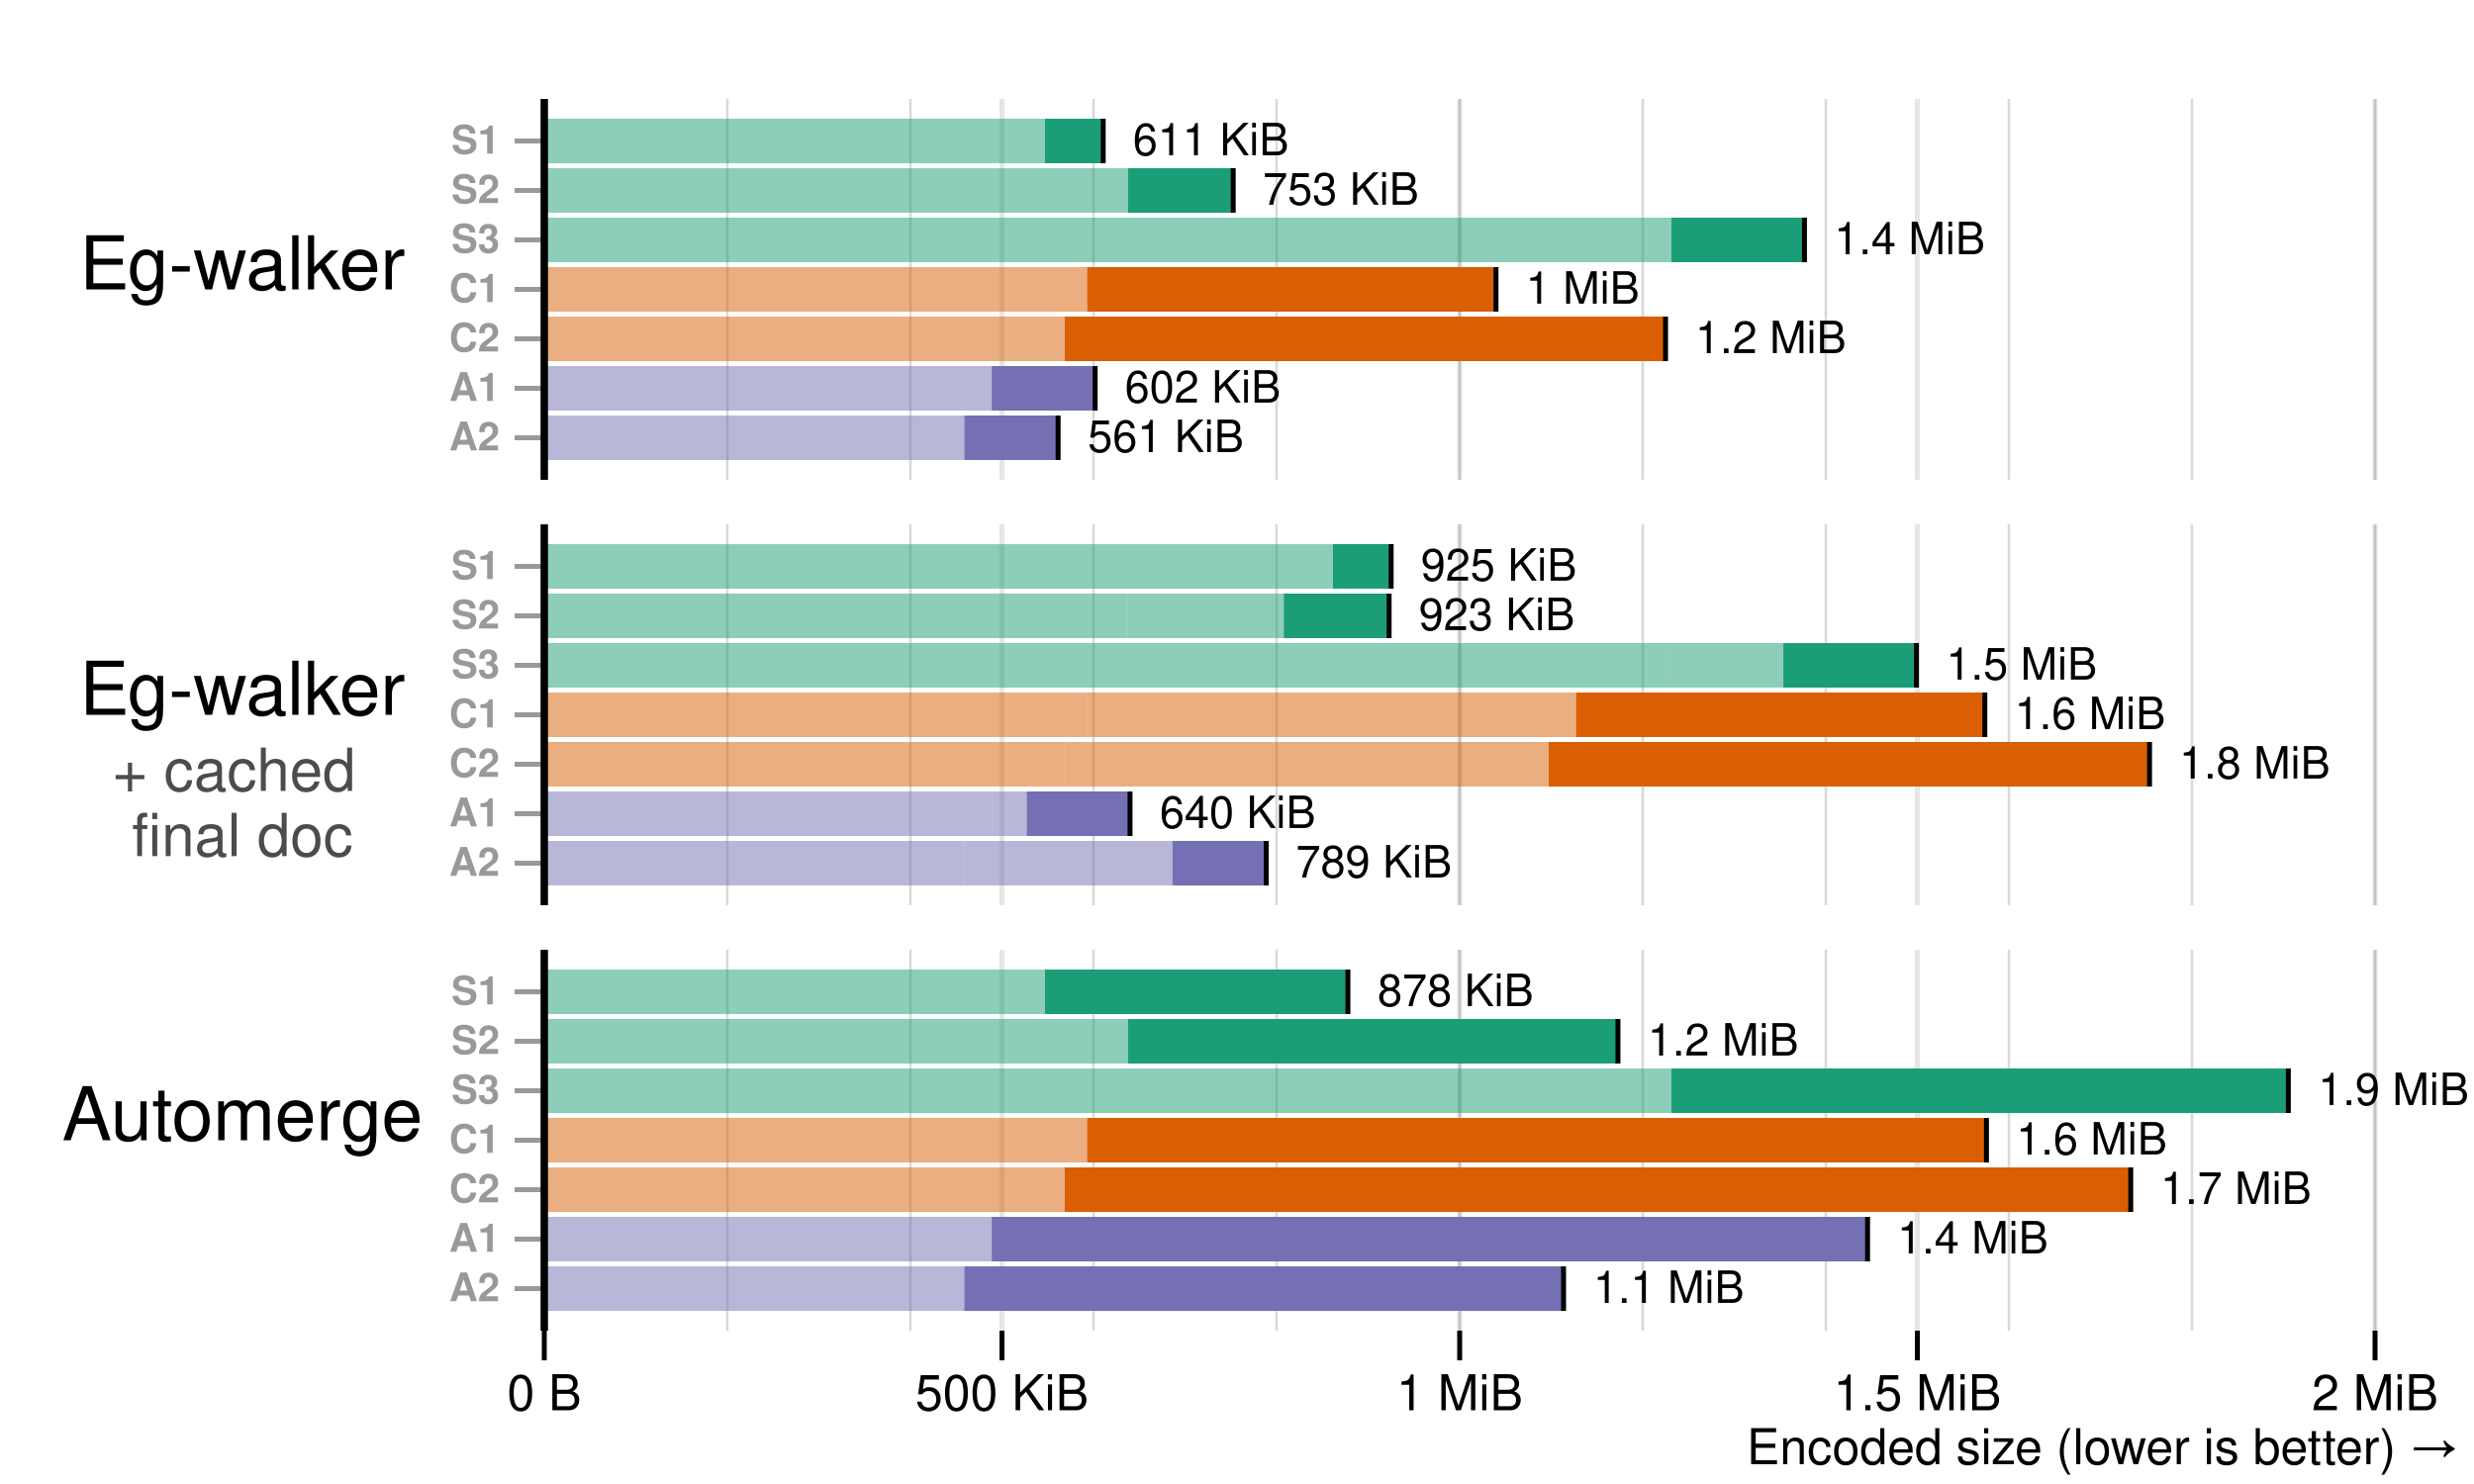
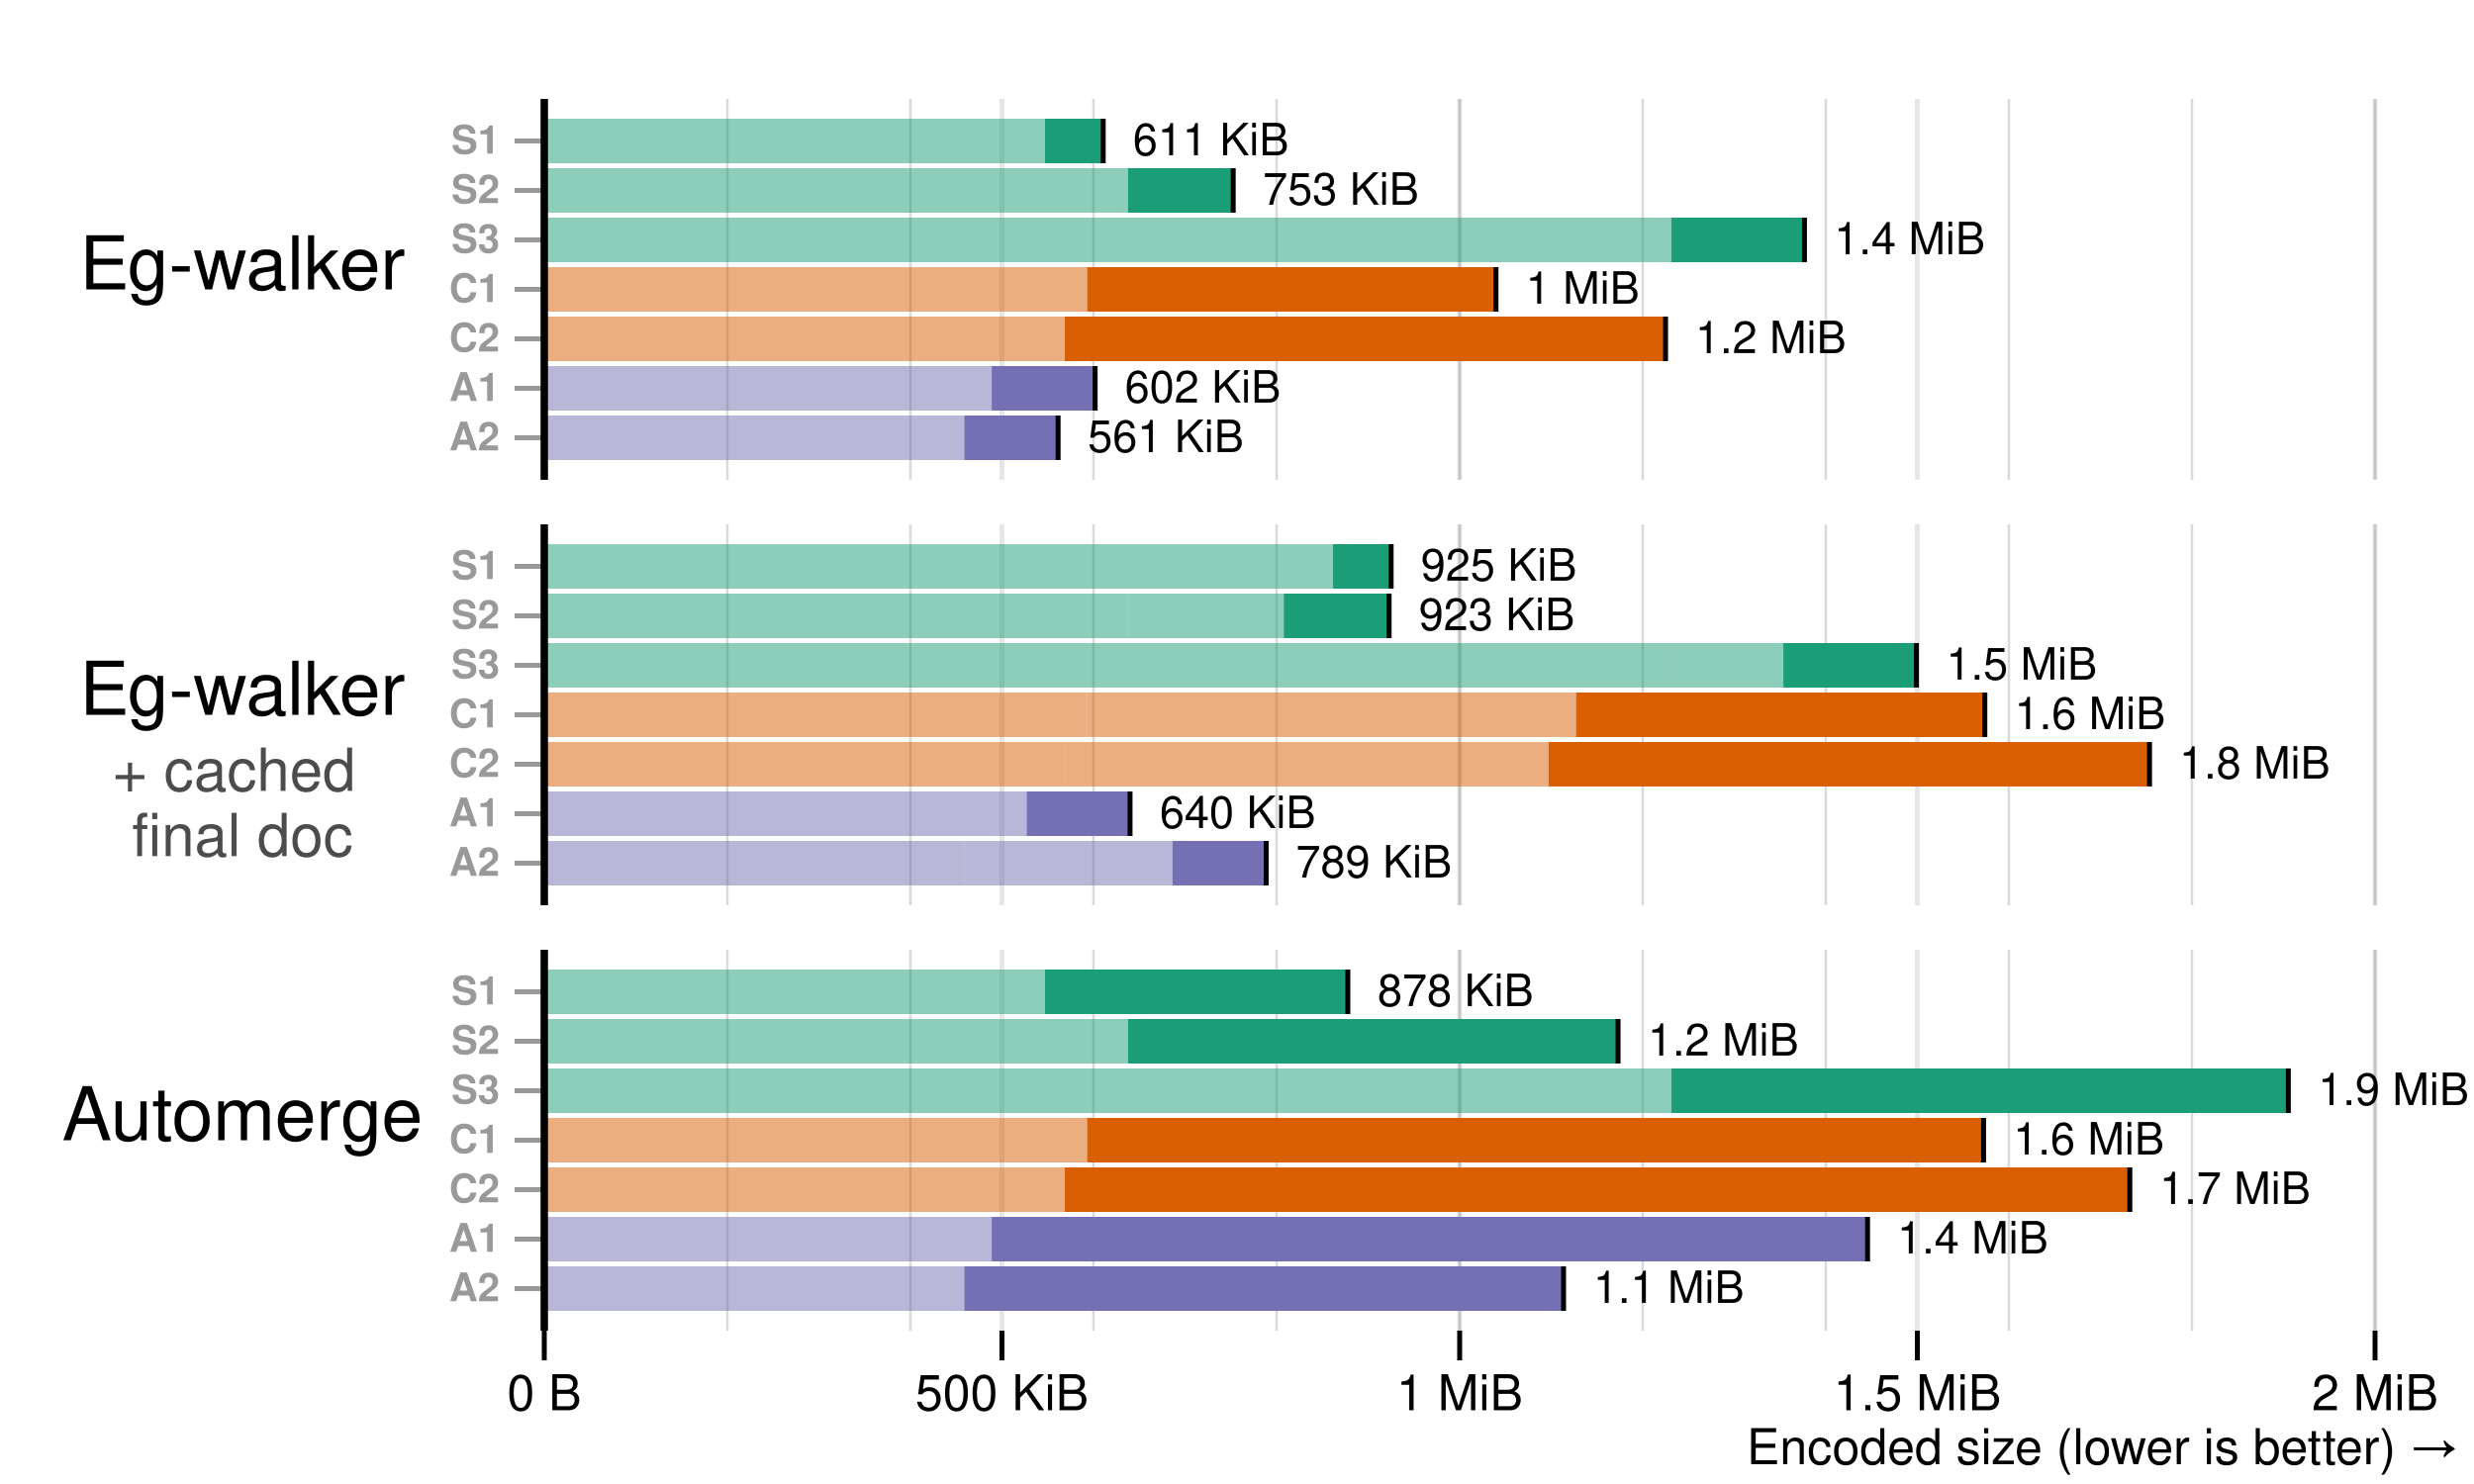
<svg xmlns="http://www.w3.org/2000/svg" class="plot-d6a7b5" fill="currentColor" font-family="system-ui, sans-serif" font-size="10" text-anchor="middle" width="500" height="300" viewBox="0 0 500 300" style="background: white; font-family: Helvetica Neue, Helvetica, Arial, sans-serif;" version="1.1">
  <style>:where(.plot-d6a7b5) {
  --plot-background: white;
  display: block;
  height: auto;
  height: intrinsic;
  max-width: 100%;
}
:where(.plot-d6a7b5 text),
:where(.plot-d6a7b5 tspan) {
  white-space: pre;
}</style>
  <g aria-label="x-grid" aria-hidden="true">
    <g stroke="currentColor" stroke-opacity="0.1" transform="translate(0,0)">
      <line x1="110" x2="110" y1="20" y2="97" />
      <line x1="202.5" x2="202.5" y1="20" y2="97" />
      <line x1="295" x2="295" y1="20" y2="97" />
      <line x1="387.5" x2="387.5" y1="20" y2="97" />
      <line x1="480" x2="480" y1="20" y2="97" />
    </g>
    <g stroke="currentColor" stroke-opacity="0.1" transform="translate(0,86)">
      <line x1="110" x2="110" y1="20" y2="97" />
      <line x1="202.5" x2="202.5" y1="20" y2="97" />
      <line x1="295" x2="295" y1="20" y2="97" />
      <line x1="387.5" x2="387.5" y1="20" y2="97" />
      <line x1="480" x2="480" y1="20" y2="97" />
    </g>
    <g stroke="currentColor" stroke-opacity="0.1" transform="translate(0,172)">
      <line x1="110" x2="110" y1="20" y2="97" />
      <line x1="202.5" x2="202.5" y1="20" y2="97" />
      <line x1="295" x2="295" y1="20" y2="97" />
      <line x1="387.5" x2="387.5" y1="20" y2="97" />
      <line x1="480" x2="480" y1="20" y2="97" />
    </g>
  </g>
  <g aria-label="x-axis tick" aria-hidden="true">
    <g fill="none" stroke="currentColor" transform="translate(0,172)">
      <path transform="translate(110,97)" d="M0,0L0,6" />
      <path transform="translate(202.5,97)" d="M0,0L0,6" />
      <path transform="translate(295,97)" d="M0,0L0,6" />
      <path transform="translate(387.5,97)" d="M0,0L0,6" />
      <path transform="translate(480,97)" d="M0,0L0,6" />
    </g>
  </g>
  <g aria-label="x-axis tick label" transform="translate(0,9)">
    <g font-variant="tabular-nums" transform="translate(0,172)">
      <text y="0.71em" transform="translate(110,97)">0 B</text>
      <text y="0.71em" transform="translate(202.5,97)">500 KiB</text>
      <text y="0.71em" transform="translate(295,97)">1 MiB</text>
      <text y="0.71em" transform="translate(387.5,97)">1.5 MiB</text>
      <text y="0.71em" transform="translate(480,97)">2 MiB</text>
    </g>
  </g>
  <g aria-label="x-axis label" text-anchor="end" transform="translate(17,27)">
    <text transform="translate(480,269)">Encoded size (lower is better) →</text>
  </g>
  <g aria-label="x-grid" aria-hidden="true">
    <g stroke="currentColor" stroke-width="0.5" stroke-opacity="0.15" transform="translate(0,0)">
      <line x1="110" x2="110" y1="20" y2="97" />
      <line x1="147" x2="147" y1="20" y2="97" />
      <line x1="184" x2="184" y1="20" y2="97" />
      <line x1="221" x2="221" y1="20" y2="97" />
      <line x1="258" x2="258" y1="20" y2="97" />
      <line x1="295" x2="295" y1="20" y2="97" />
      <line x1="332" x2="332" y1="20" y2="97" />
      <line x1="369" x2="369" y1="20" y2="97" />
      <line x1="406" x2="406" y1="20" y2="97" />
      <line x1="443" x2="443" y1="20" y2="97" />
      <line x1="480" x2="480" y1="20" y2="97" />
    </g>
    <g stroke="currentColor" stroke-width="0.5" stroke-opacity="0.15" transform="translate(0,86)">
      <line x1="110" x2="110" y1="20" y2="97" />
      <line x1="147" x2="147" y1="20" y2="97" />
      <line x1="184" x2="184" y1="20" y2="97" />
      <line x1="221" x2="221" y1="20" y2="97" />
      <line x1="258" x2="258" y1="20" y2="97" />
      <line x1="295" x2="295" y1="20" y2="97" />
      <line x1="332" x2="332" y1="20" y2="97" />
      <line x1="369" x2="369" y1="20" y2="97" />
      <line x1="406" x2="406" y1="20" y2="97" />
      <line x1="443" x2="443" y1="20" y2="97" />
      <line x1="480" x2="480" y1="20" y2="97" />
    </g>
    <g stroke="currentColor" stroke-width="0.5" stroke-opacity="0.15" transform="translate(0,172)">
      <line x1="110" x2="110" y1="20" y2="97" />
      <line x1="147" x2="147" y1="20" y2="97" />
      <line x1="184" x2="184" y1="20" y2="97" />
      <line x1="221" x2="221" y1="20" y2="97" />
      <line x1="258" x2="258" y1="20" y2="97" />
      <line x1="295" x2="295" y1="20" y2="97" />
      <line x1="332" x2="332" y1="20" y2="97" />
      <line x1="369" x2="369" y1="20" y2="97" />
      <line x1="406" x2="406" y1="20" y2="97" />
      <line x1="443" x2="443" y1="20" y2="97" />
      <line x1="480" x2="480" y1="20" y2="97" />
    </g>
  </g>
  <g aria-label="y-axis tick" aria-hidden="true" transform="translate(0,4.5)">
    <g fill="none" stroke="currentColor" stroke-opacity="0.4" transform="translate(0,0)">
      <path transform="translate(110,24)" d="M0,0L-6,0" />
      <path transform="translate(110,34)" d="M0,0L-6,0" />
      <path transform="translate(110,44)" d="M0,0L-6,0" />
      <path transform="translate(110,54)" d="M0,0L-6,0" />
      <path transform="translate(110,64)" d="M0,0L-6,0" />
      <path transform="translate(110,74)" d="M0,0L-6,0" />
      <path transform="translate(110,84)" d="M0,0L-6,0" />
    </g>
    <g fill="none" stroke="currentColor" stroke-opacity="0.4" transform="translate(0,86)">
      <path transform="translate(110,24)" d="M0,0L-6,0" />
      <path transform="translate(110,34)" d="M0,0L-6,0" />
      <path transform="translate(110,44)" d="M0,0L-6,0" />
      <path transform="translate(110,54)" d="M0,0L-6,0" />
      <path transform="translate(110,64)" d="M0,0L-6,0" />
      <path transform="translate(110,74)" d="M0,0L-6,0" />
      <path transform="translate(110,84)" d="M0,0L-6,0" />
    </g>
    <g fill="none" stroke="currentColor" stroke-opacity="0.4" transform="translate(0,172)">
      <path transform="translate(110,24)" d="M0,0L-6,0" />
      <path transform="translate(110,34)" d="M0,0L-6,0" />
      <path transform="translate(110,44)" d="M0,0L-6,0" />
      <path transform="translate(110,54)" d="M0,0L-6,0" />
      <path transform="translate(110,64)" d="M0,0L-6,0" />
      <path transform="translate(110,74)" d="M0,0L-6,0" />
      <path transform="translate(110,84)" d="M0,0L-6,0" />
    </g>
  </g>
  <g aria-label="y-axis tick label" transform="translate(-9,4.5)">
    <g fill-opacity="0.4" text-anchor="end" font-size="8" font-weight="700" transform="translate(0,0)">
      <text y="0.32em" transform="translate(110,24)">S1</text>
      <text y="0.32em" transform="translate(110,34)">S2</text>
      <text y="0.32em" transform="translate(110,44)">S3</text>
      <text y="0.32em" transform="translate(110,54)">C1</text>
      <text y="0.32em" transform="translate(110,64)">C2</text>
      <text y="0.32em" transform="translate(110,74)">A1</text>
      <text y="0.32em" transform="translate(110,84)">A2</text>
    </g>
    <g fill-opacity="0.4" text-anchor="end" font-size="8" font-weight="700" transform="translate(0,86)">
      <text y="0.32em" transform="translate(110,24)">S1</text>
      <text y="0.32em" transform="translate(110,34)">S2</text>
      <text y="0.32em" transform="translate(110,44)">S3</text>
      <text y="0.32em" transform="translate(110,54)">C1</text>
      <text y="0.32em" transform="translate(110,64)">C2</text>
      <text y="0.32em" transform="translate(110,74)">A1</text>
      <text y="0.32em" transform="translate(110,84)">A2</text>
    </g>
    <g fill-opacity="0.4" text-anchor="end" font-size="8" font-weight="700" transform="translate(0,172)">
      <text y="0.32em" transform="translate(110,24)">S1</text>
      <text y="0.32em" transform="translate(110,34)">S2</text>
      <text y="0.32em" transform="translate(110,44)">S3</text>
      <text y="0.32em" transform="translate(110,54)">C1</text>
      <text y="0.32em" transform="translate(110,64)">C2</text>
      <text y="0.32em" transform="translate(110,74)">A1</text>
      <text y="0.32em" transform="translate(110,84)">A2</text>
    </g>
  </g>
  <g aria-label="bar">
    <g transform="translate(0,0)">
      <rect x="110" width="101.185" y="24" height="9" fill="#1b9e77" fill-opacity="0.5" />
      <rect x="110" width="117.936" y="34" height="9" fill="#1b9e77" fill-opacity="0.5" />
      <rect x="110" width="227.782" y="44" height="9" fill="#1b9e77" fill-opacity="0.5" />
      <rect x="110" width="109.705" y="54" height="9" fill="#d95f02" fill-opacity="0.5" />
      <rect x="110" width="105.159" y="64" height="9" fill="#d95f02" fill-opacity="0.5" />
      <rect x="110" width="90.422" y="74" height="9" fill="#7570b3" fill-opacity="0.5" />
      <rect x="110" width="84.874" y="84" height="9" fill="#7570b3" fill-opacity="0.5" />
      <rect x="211.185" width="11.773" y="24" height="9" fill="#1b9e77" fill-opacity="1" />
      <rect x="227.936" width="21.298" y="34" height="9" fill="#1b9e77" fill-opacity="1" />
      <rect x="337.782" width="26.903" y="44" height="9" fill="#1b9e77" fill-opacity="1" />
      <rect x="219.705" width="82.636" y="54" height="9" fill="#d95f02" fill-opacity="1" />
      <rect x="215.159" width="121.455" y="64" height="9" fill="#d95f02" fill-opacity="1" />
      <rect x="200.422" width="20.905" y="74" height="9" fill="#7570b3" fill-opacity="1" />
      <rect x="194.874" width="18.97" y="84" height="9" fill="#7570b3" fill-opacity="1" />
    </g>
    <g transform="translate(0,86)">
      <rect x="110" width="101.185" y="24" height="9" fill="#1b9e77" fill-opacity="0.5" />
      <rect x="110" width="117.936" y="34" height="9" fill="#1b9e77" fill-opacity="0.5" />
      <rect x="110" width="227.782" y="44" height="9" fill="#1b9e77" fill-opacity="0.5" />
      <rect x="110" width="109.705" y="54" height="9" fill="#d95f02" fill-opacity="0.5" />
      <rect x="110" width="105.159" y="64" height="9" fill="#d95f02" fill-opacity="0.5" />
      <rect x="110" width="90.422" y="74" height="9" fill="#7570b3" fill-opacity="0.5" />
      <rect x="110" width="84.874" y="84" height="9" fill="#7570b3" fill-opacity="0.5" />
      <rect x="211.185" width="58.193" y="24" height="9" fill="#1b9e77" fill-opacity="0.5" />
      <rect x="227.936" width="31.507" y="34" height="9" fill="#1b9e77" fill-opacity="0.5" />
      <rect x="337.782" width="22.63" y="44" height="9" fill="#1b9e77" fill-opacity="0.5" />
      <rect x="219.705" width="98.799" y="54" height="9" fill="#d95f02" fill-opacity="0.5" />
      <rect x="215.159" width="97.809" y="64" height="9" fill="#d95f02" fill-opacity="0.5" />
      <rect x="200.422" width="7.056" y="74" height="9" fill="#7570b3" fill-opacity="0.5" />
      <rect x="194.874" width="42.06" y="84" height="9" fill="#7570b3" fill-opacity="0.5" />
      <rect x="269.378" width="11.773" y="24" height="9" fill="#1b9e77" fill-opacity="1" />
      <rect x="259.443" width="21.298" y="34" height="9" fill="#1b9e77" fill-opacity="1" />
      <rect x="360.411" width="26.903" y="44" height="9" fill="#1b9e77" fill-opacity="1" />
      <rect x="318.504" width="82.636" y="54" height="9" fill="#d95f02" fill-opacity="1" />
      <rect x="312.968" width="121.455" y="64" height="9" fill="#d95f02" fill-opacity="1" />
      <rect x="207.478" width="20.905" y="74" height="9" fill="#7570b3" fill-opacity="1" />
      <rect x="236.934" width="18.97" y="84" height="9" fill="#7570b3" fill-opacity="1" />
    </g>
    <g transform="translate(0,172)">
      <rect x="110" width="101.185" y="24" height="9" fill="#1b9e77" fill-opacity="0.5" />
      <rect x="110" width="117.936" y="34" height="9" fill="#1b9e77" fill-opacity="0.5" />
      <rect x="110" width="227.782" y="44" height="9" fill="#1b9e77" fill-opacity="0.5" />
      <rect x="110" width="109.705" y="54" height="9" fill="#d95f02" fill-opacity="0.5" />
      <rect x="110" width="105.159" y="64" height="9" fill="#d95f02" fill-opacity="0.5" />
      <rect x="110" width="90.422" y="74" height="9" fill="#7570b3" fill-opacity="0.5" />
      <rect x="110" width="84.874" y="84" height="9" fill="#7570b3" fill-opacity="0.5" />
-       <rect x="211.185" width="61.226" y="24" height="9" fill="#1b9e77" fill-opacity="1" />
-       <rect x="227.936" width="99.053" y="34" height="9" fill="#1b9e77" fill-opacity="1" />
-       <rect x="337.782" width="124.692" y="44" height="9" fill="#1b9e77" fill-opacity="1" />
-       <rect x="219.705" width="181.761" y="54" height="9" fill="#d95f02" fill-opacity="1" />
-       <rect x="215.159" width="215.467" y="64" height="9" fill="#d95f02" fill-opacity="1" />
+       <rect x="211.185" width="61.22" y="24" height="9" fill="#1b9e77" fill-opacity="1" />
+       <rect x="227.936" width="99.077" y="34" height="9" fill="#1b9e77" fill-opacity="1" />
+       <rect x="337.782" width="124.694" y="44" height="9" fill="#1b9e77" fill-opacity="1" />
+       <rect x="219.705" width="181.179" y="54" height="9" fill="#d95f02" fill-opacity="1" />
+       <rect x="215.159" width="215.285" y="64" height="9" fill="#d95f02" fill-opacity="1" />
      <rect x="200.422" width="177.019" y="74" height="9" fill="#7570b3" fill-opacity="1" />
      <rect x="194.874" width="121.124" y="84" height="9" fill="#7570b3" fill-opacity="1" />
    </g>
  </g>
  <g aria-label="fy-axis tick label" transform="translate(-61,0)">
    <g font-size="15px" transform="translate(0,0)">
      <text transform="translate(110,58.5)">Eg-walker</text>
    </g>
    <g font-size="15px" transform="translate(0,86)">
      <text transform="translate(110,58.5)">Eg-walker</text>
    </g>
    <g font-size="15px" transform="translate(0,172)">
      <text transform="translate(110,58.5)">Automerge</text>
    </g>
  </g>
  <g aria-label="fy-axis tick label" transform="translate(-61,6)">
    <g fill-opacity="0.7" font-size="12" transform="translate(0,86)">
      <text transform="translate(110,58.5)">
        <tspan x="0" y="0.781em">+ cached</tspan>
        <tspan x="0" dy="1.1em">final doc</tspan>
      </text>
    </g>
  </g>
  <g aria-label="tick">
    <g stroke="currentColor" transform="translate(0,0)">
      <line x1="222.958" x2="222.958" y1="24" y2="33" />
      <line x1="249.233" x2="249.233" y1="34" y2="43" />
      <line x1="364.685" x2="364.685" y1="44" y2="53" />
      <line x1="302.341" x2="302.341" y1="54" y2="63" />
      <line x1="336.614" x2="336.614" y1="64" y2="73" />
      <line x1="221.327" x2="221.327" y1="74" y2="83" />
      <line x1="213.844" x2="213.844" y1="84" y2="93" />
    </g>
    <g stroke="currentColor" transform="translate(0,86)">
      <line x1="281.151" x2="281.151" y1="24" y2="33" />
      <line x1="280.74" x2="280.74" y1="34" y2="43" />
      <line x1="387.314" x2="387.314" y1="44" y2="53" />
      <line x1="401.14" x2="401.14" y1="54" y2="63" />
      <line x1="434.424" x2="434.424" y1="64" y2="73" />
      <line x1="228.383" x2="228.383" y1="74" y2="83" />
      <line x1="255.904" x2="255.904" y1="84" y2="93" />
    </g>
    <g stroke="currentColor" transform="translate(0,172)">
-       <line x1="272.411" x2="272.411" y1="24" y2="33" />
-       <line x1="326.989" x2="326.989" y1="34" y2="43" />
-       <line x1="462.473" x2="462.473" y1="44" y2="53" />
-       <line x1="401.466" x2="401.466" y1="54" y2="63" />
-       <line x1="430.626" x2="430.626" y1="64" y2="73" />
+       <line x1="272.404" x2="272.404" y1="24" y2="33" />
+       <line x1="327.013" x2="327.013" y1="34" y2="43" />
+       <line x1="462.476" x2="462.476" y1="44" y2="53" />
+       <line x1="400.884" x2="400.884" y1="54" y2="63" />
+       <line x1="430.443" x2="430.443" y1="64" y2="73" />
      <line x1="377.441" x2="377.441" y1="74" y2="83" />
      <line x1="315.998" x2="315.998" y1="84" y2="93" />
    </g>
  </g>
  <g aria-label="text" transform="translate(6,4.5)">
    <g fill="black" text-anchor="start" font-size="9" transform="translate(0,0)">
      <text y="0.32em" transform="translate(222.9582,24)">611 KiB</text>
      <text y="0.32em" transform="translate(249.2334,34)">753 KiB</text>
      <text y="0.32em" transform="translate(364.6845,44)">1.4 MiB</text>
      <text y="0.32em" transform="translate(302.3412,54)">1 MiB</text>
      <text y="0.32em" transform="translate(336.6141,64)">1.2 MiB</text>
      <text y="0.32em" transform="translate(221.3265,74)">602 KiB</text>
      <text y="0.32em" transform="translate(213.8438,84)">561 KiB</text>
    </g>
    <g fill="black" text-anchor="start" font-size="9" transform="translate(0,86)">
      <text y="0.32em" transform="translate(281.1511,24)">925 KiB</text>
      <text y="0.32em" transform="translate(280.7402,34)">923 KiB</text>
      <text y="0.32em" transform="translate(387.3143,44)">1.5 MiB</text>
      <text y="0.32em" transform="translate(401.1404,54)">1.6 MiB</text>
      <text y="0.32em" transform="translate(434.4236,64)">1.8 MiB</text>
      <text y="0.32em" transform="translate(228.3828,74)">640 KiB</text>
      <text y="0.32em" transform="translate(255.904,84)">789 KiB</text>
    </g>
    <g fill="black" text-anchor="start" font-size="9" transform="translate(0,172)">
-       <text y="0.32em" transform="translate(272.4106,24)">878 KiB</text>
-       <text y="0.32em" transform="translate(326.9893,34)">1.2 MiB</text>
-       <text y="0.32em" transform="translate(462.4735,44)">1.9 MiB</text>
-       <text y="0.32em" transform="translate(401.4662,54)">1.6 MiB</text>
-       <text y="0.32em" transform="translate(430.6259,64)">1.7 MiB</text>
+       <text y="0.32em" transform="translate(272.4045,24)">878 KiB</text>
+       <text y="0.32em" transform="translate(327.0126,34)">1.2 MiB</text>
+       <text y="0.32em" transform="translate(462.4757,44)">1.9 MiB</text>
+       <text y="0.32em" transform="translate(400.8836,54)">1.6 MiB</text>
+       <text y="0.32em" transform="translate(430.4433,64)">1.7 MiB</text>
      <text y="0.32em" transform="translate(377.441,74)">1.4 MiB</text>
      <text y="0.32em" transform="translate(315.9979,84)">1.1 MiB</text>
    </g>
  </g>
  <g aria-label="rule">
    <g stroke="currentColor" stroke-width="1.5" transform="translate(0,0)">
      <line x1="110" x2="110" y1="20" y2="97" />
    </g>
    <g stroke="currentColor" stroke-width="1.5" transform="translate(0,86)">
      <line x1="110" x2="110" y1="20" y2="97" />
    </g>
    <g stroke="currentColor" stroke-width="1.5" transform="translate(0,172)">
      <line x1="110" x2="110" y1="20" y2="97" />
    </g>
  </g>
</svg>
